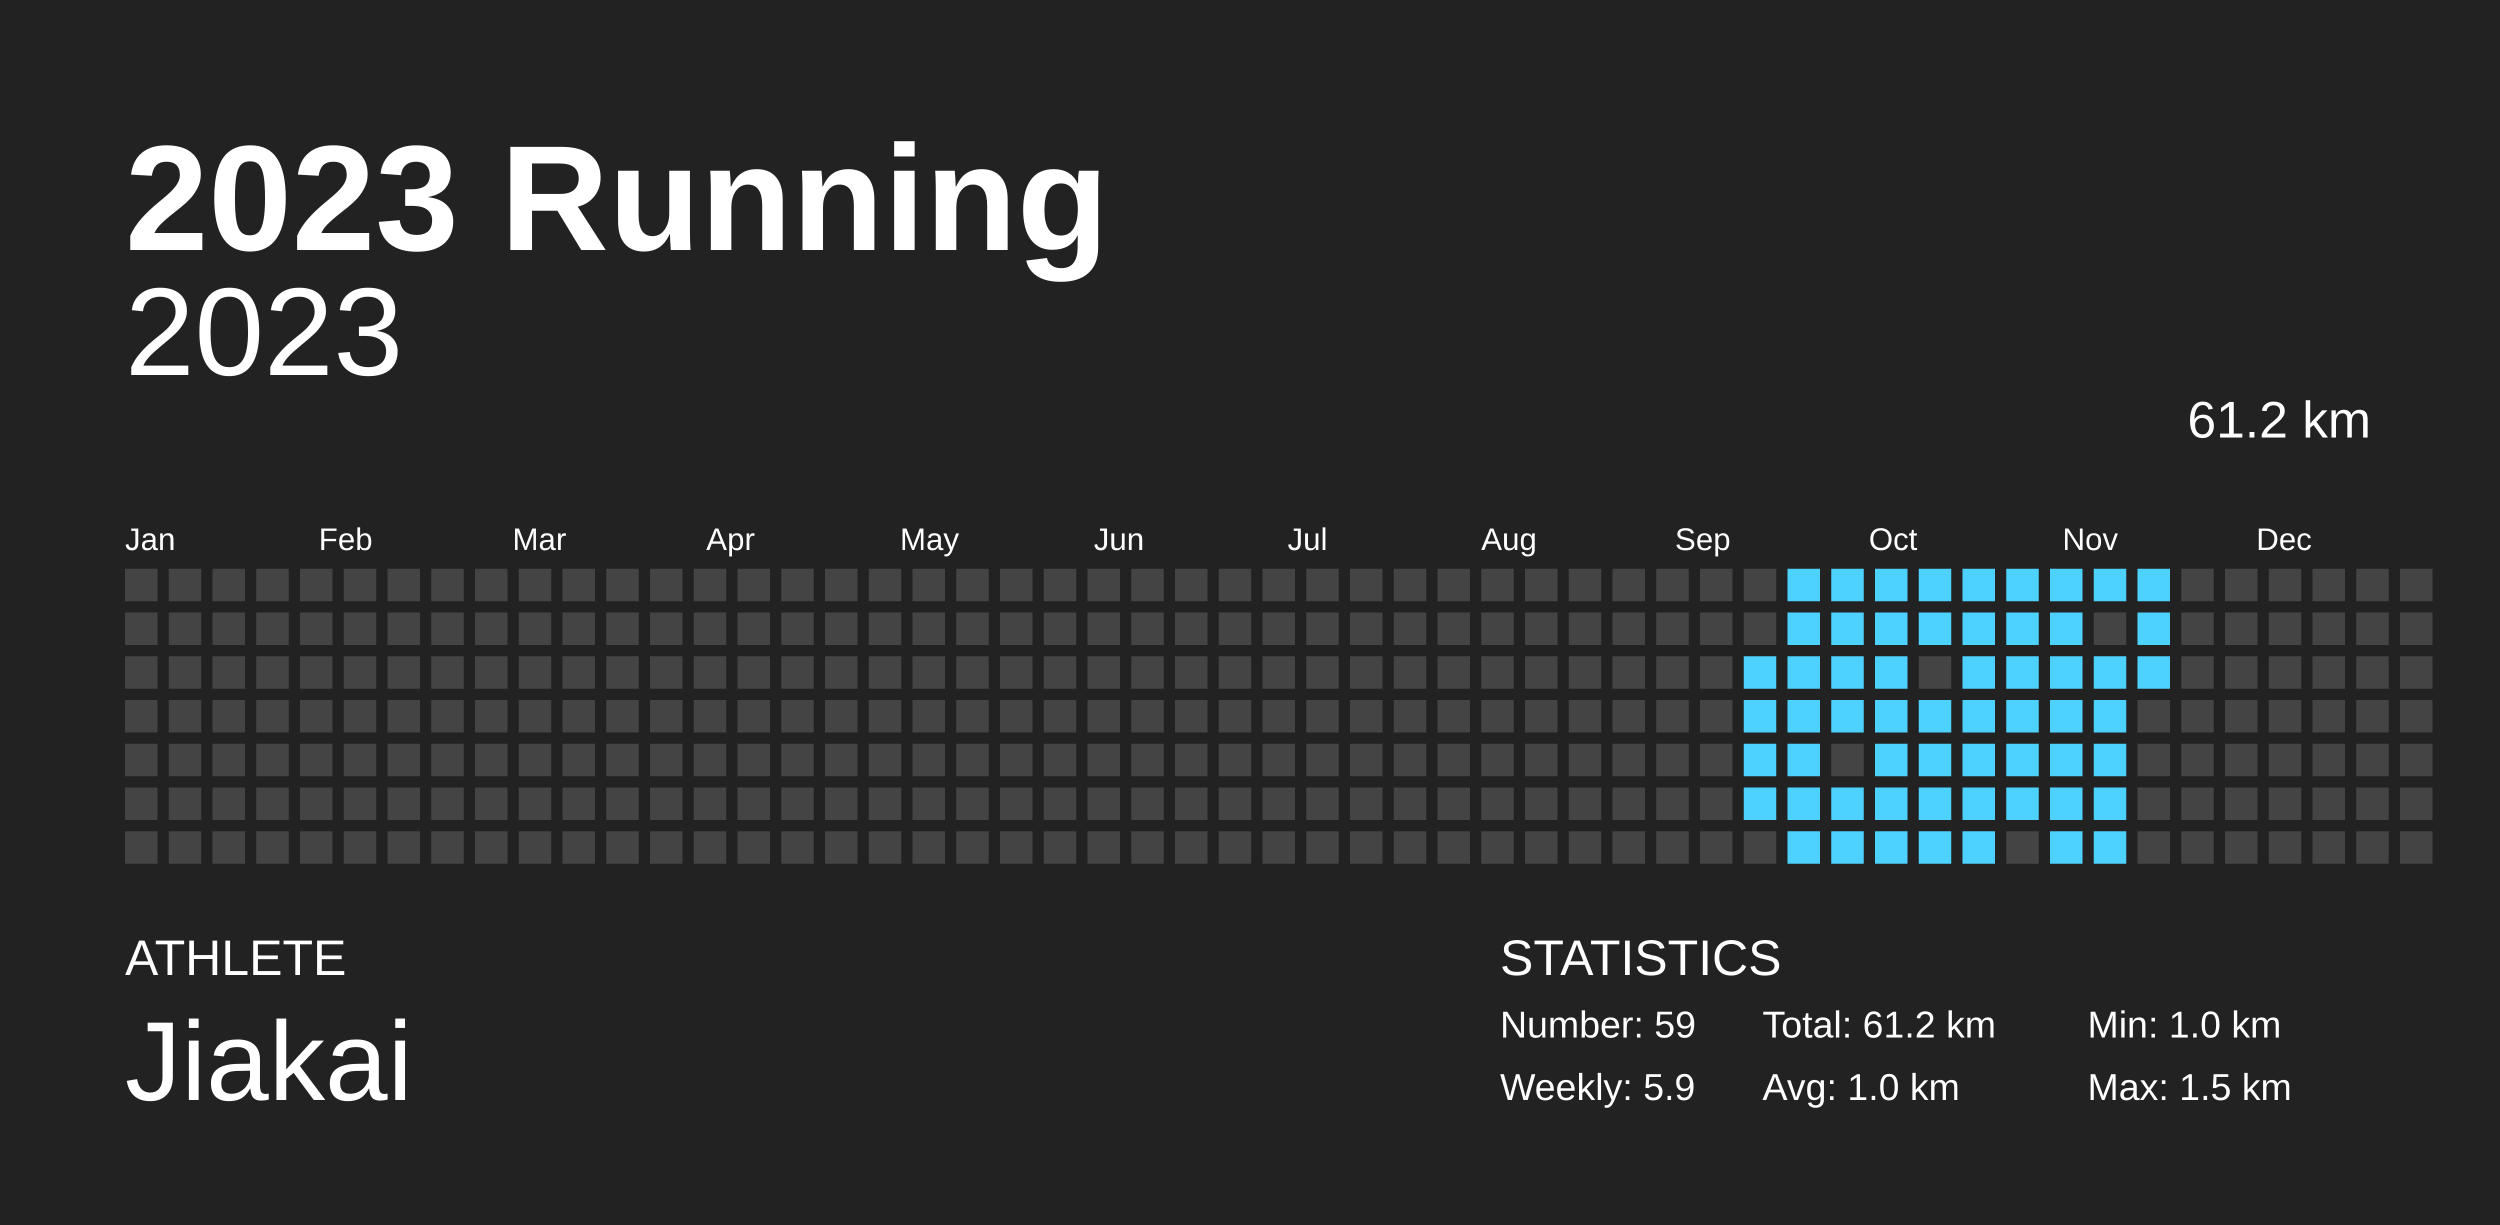
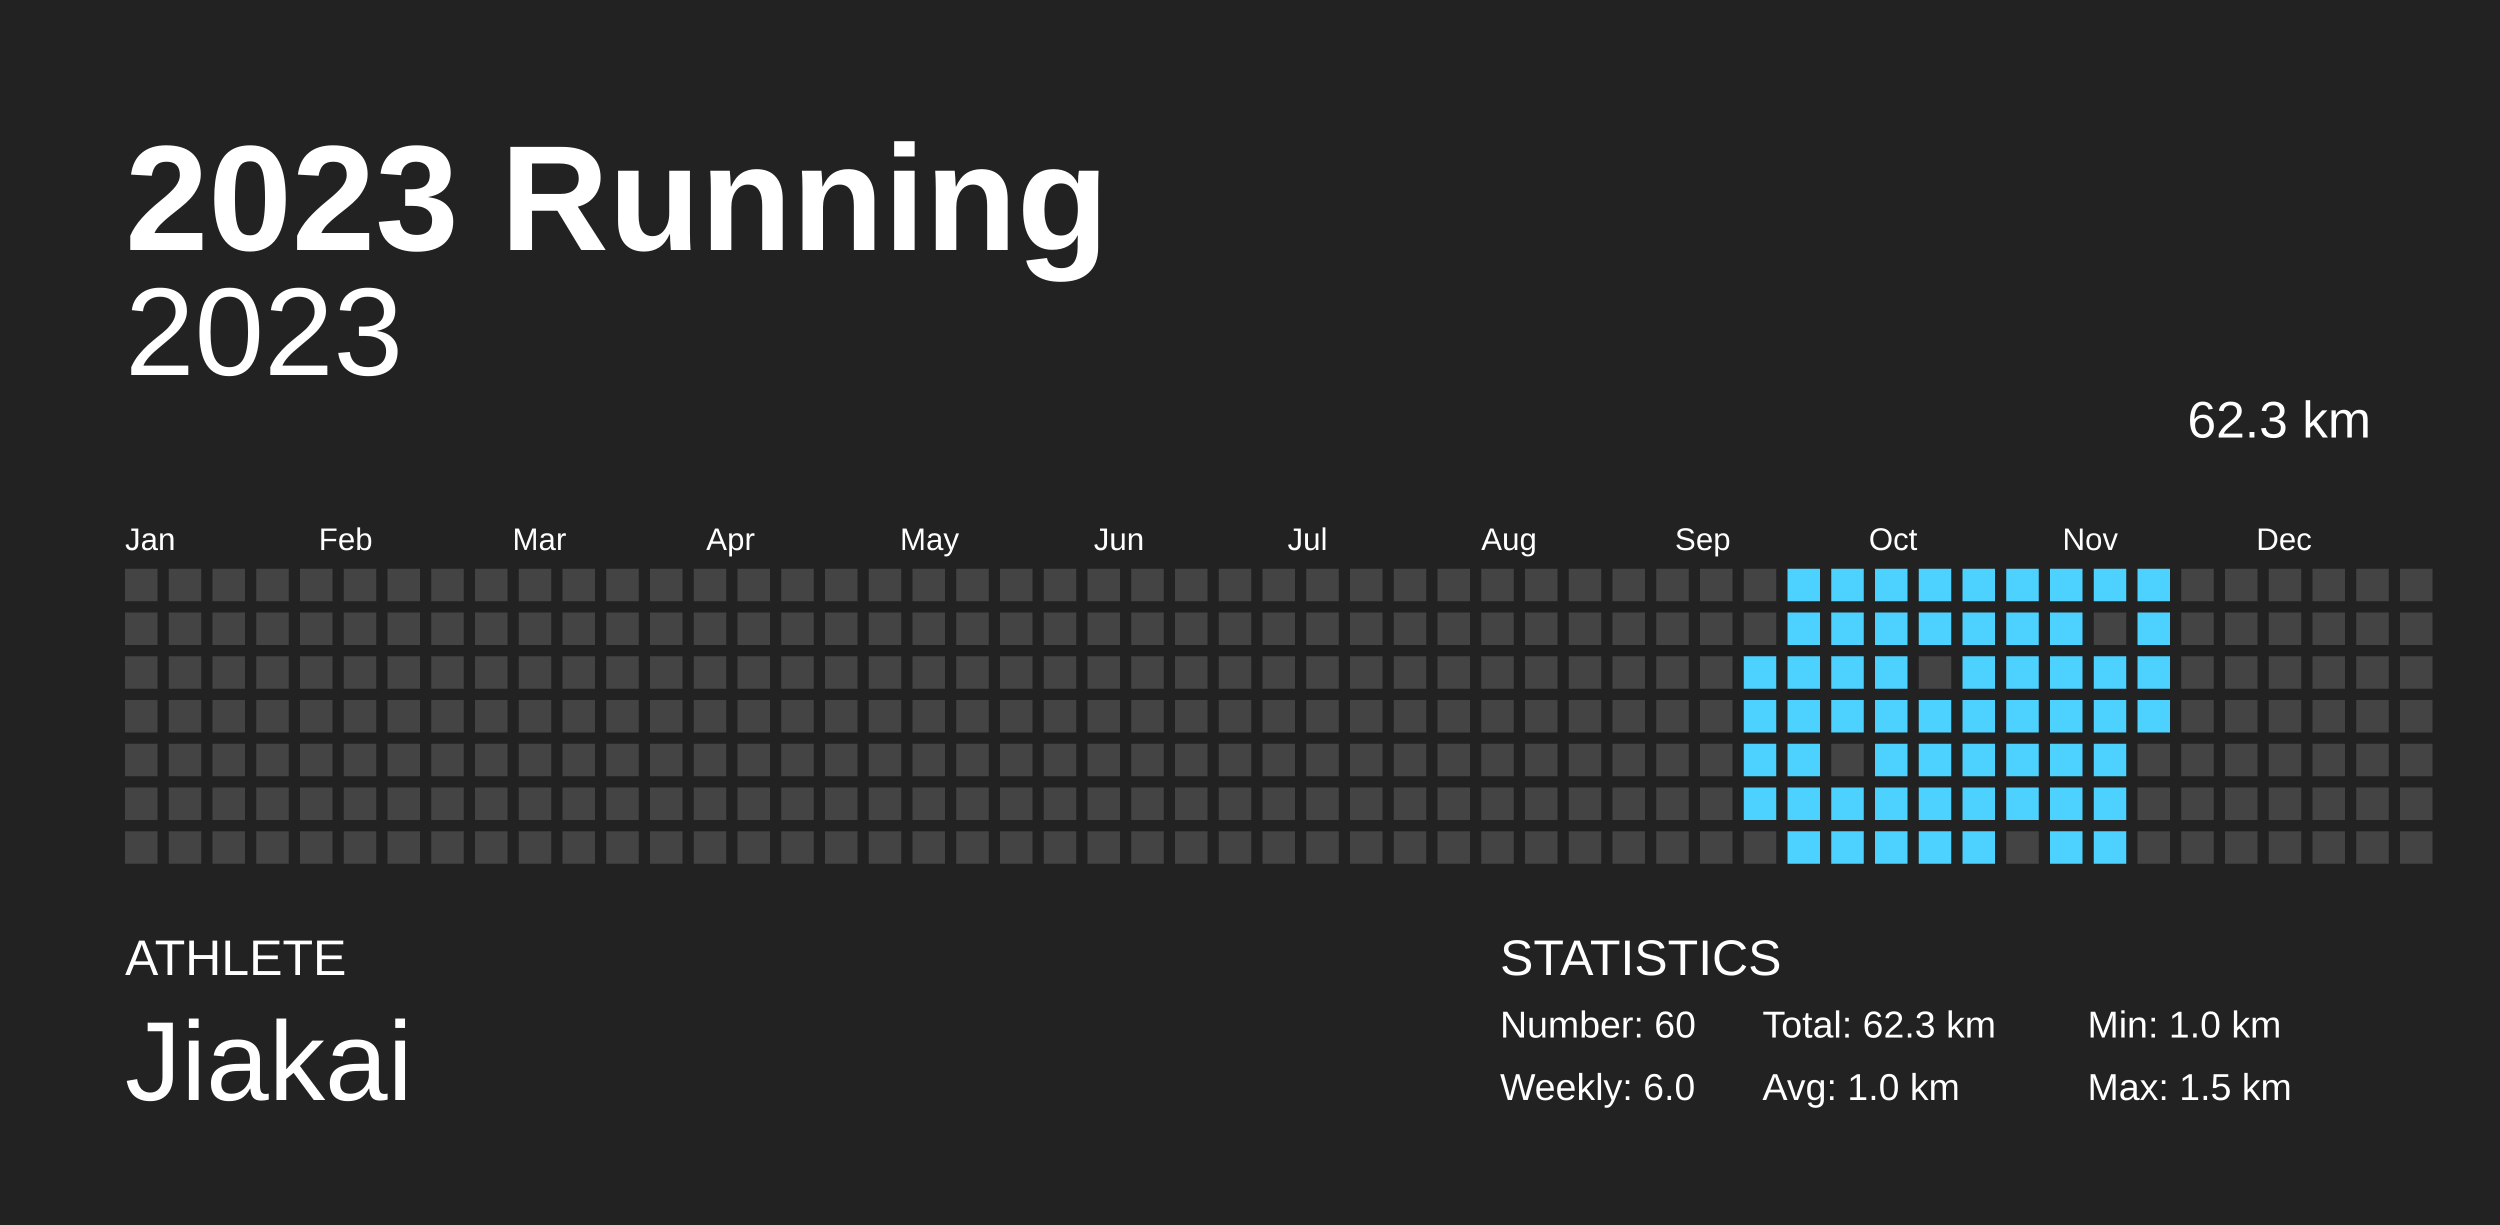
<svg xmlns="http://www.w3.org/2000/svg" baseProfile="full" height="98mm" version="1.1" viewBox="0,0,200,98" width="200mm">
  <defs />
  <rect fill="#222222" height="98" width="200" x="0" y="0" />
  <text fill="#FFFFFF" style="font-size:12px; font-family:Arial; font-weight:bold;" x="10" y="20">2023 Running</text>
  <text fill="#FFFFFF" style="font-size:4px; font-family:Arial" x="10" y="78">ATHLETE</text>
  <text fill="#FFFFFF" style="font-size:9px; font-family:Arial" x="10" y="88">Jiakai</text>
  <text fill="#FFFFFF" style="font-size:4px; font-family:Arial" x="120" y="78">STATISTICS</text>
-   <text fill="#FFFFFF" style="font-size:3px; font-family:Arial" x="120" y="83">Number: 59</text>
-   <text fill="#FFFFFF" style="font-size:3px; font-family:Arial" x="120" y="88">Weekly: 5.9</text>
-   <text fill="#FFFFFF" style="font-size:3px; font-family:Arial" x="141" y="83">Total: 61.2 km</text>
+   <text fill="#FFFFFF" style="font-size:3px; font-family:Arial" x="120" y="83">Number: 60</text>
+   <text fill="#FFFFFF" style="font-size:3px; font-family:Arial" x="120" y="88">Weekly: 6.0</text>
+   <text fill="#FFFFFF" style="font-size:3px; font-family:Arial" x="141" y="83">Total: 62.3 km</text>
  <text fill="#FFFFFF" style="font-size:3px; font-family:Arial" x="141" y="88">Avg: 1.0 km</text>
  <text fill="#FFFFFF" style="font-size:3px; font-family:Arial" x="167" y="83">Min: 1.0 km</text>
  <text fill="#FFFFFF" style="font-size:3px; font-family:Arial" x="167" y="88">Max: 1.5 km</text>
  <text alignment-baseline="hanging" fill="#FFFFFF" style="font-size:10.0px; font-family:Arial;" x="10" y="30">2023</text>
-   <text alignment-baseline="hanging" fill="#FFFFFF" style="font-size:4.125px; font-family:Arial;" x="175" y="35">61.2 km</text>
+   <text alignment-baseline="hanging" fill="#FFFFFF" style="font-size:4.125px; font-family:Arial;" x="175" y="35">62.3 km</text>
  <text fill="#FFFFFF" style="font-size:2.5px; font-family:Arial" x="10.0" y="44">Jan</text>
  <text fill="#FFFFFF" style="font-size:2.5px; font-family:Arial" x="25.5" y="44">Feb</text>
  <text fill="#FFFFFF" style="font-size:2.5px; font-family:Arial" x="41.0" y="44">Mar</text>
  <text fill="#FFFFFF" style="font-size:2.5px; font-family:Arial" x="56.5" y="44">Apr</text>
  <text fill="#FFFFFF" style="font-size:2.5px; font-family:Arial" x="72.0" y="44">May</text>
  <text fill="#FFFFFF" style="font-size:2.5px; font-family:Arial" x="87.5" y="44">Jun</text>
  <text fill="#FFFFFF" style="font-size:2.5px; font-family:Arial" x="103.0" y="44">Jul</text>
  <text fill="#FFFFFF" style="font-size:2.5px; font-family:Arial" x="118.5" y="44">Aug</text>
  <text fill="#FFFFFF" style="font-size:2.5px; font-family:Arial" x="134.0" y="44">Sep</text>
  <text fill="#FFFFFF" style="font-size:2.5px; font-family:Arial" x="149.5" y="44">Oct</text>
  <text fill="#FFFFFF" style="font-size:2.5px; font-family:Arial" x="165.0" y="44">Nov</text>
  <text fill="#FFFFFF" style="font-size:2.5px; font-family:Arial" x="180.5" y="44">Dec</text>
  <rect fill="#444444" height="2.6" width="2.6" x="10.0" y="45.5" />
  <rect fill="#444444" height="2.6" width="2.6" x="10.0" y="49.0" />
  <rect fill="#444444" height="2.6" width="2.6" x="10.0" y="52.5" />
  <rect fill="#444444" height="2.6" width="2.6" x="10.0" y="56.0" />
  <rect fill="#444444" height="2.6" width="2.6" x="10.0" y="59.5" />
  <rect fill="#444444" height="2.6" width="2.6" x="10.0" y="63.0" />
  <rect fill="#444444" height="2.6" width="2.6" x="10.0" y="66.5" />
  <rect fill="#444444" height="2.6" width="2.6" x="13.5" y="45.5" />
  <rect fill="#444444" height="2.6" width="2.6" x="13.5" y="49.0" />
  <rect fill="#444444" height="2.6" width="2.6" x="13.5" y="52.5" />
  <rect fill="#444444" height="2.6" width="2.6" x="13.5" y="56.0" />
  <rect fill="#444444" height="2.6" width="2.6" x="13.5" y="59.5" />
  <rect fill="#444444" height="2.6" width="2.6" x="13.5" y="63.0" />
  <rect fill="#444444" height="2.6" width="2.6" x="13.5" y="66.5" />
  <rect fill="#444444" height="2.6" width="2.6" x="17.0" y="45.5" />
  <rect fill="#444444" height="2.6" width="2.6" x="17.0" y="49.0" />
  <rect fill="#444444" height="2.6" width="2.6" x="17.0" y="52.5" />
  <rect fill="#444444" height="2.6" width="2.6" x="17.0" y="56.0" />
  <rect fill="#444444" height="2.6" width="2.6" x="17.0" y="59.5" />
  <rect fill="#444444" height="2.6" width="2.6" x="17.0" y="63.0" />
  <rect fill="#444444" height="2.6" width="2.6" x="17.0" y="66.5" />
  <rect fill="#444444" height="2.6" width="2.6" x="20.5" y="45.5" />
  <rect fill="#444444" height="2.6" width="2.6" x="20.5" y="49.0" />
  <rect fill="#444444" height="2.6" width="2.6" x="20.5" y="52.5" />
  <rect fill="#444444" height="2.6" width="2.6" x="20.5" y="56.0" />
  <rect fill="#444444" height="2.6" width="2.6" x="20.5" y="59.5" />
  <rect fill="#444444" height="2.6" width="2.6" x="20.5" y="63.0" />
  <rect fill="#444444" height="2.6" width="2.6" x="20.5" y="66.5" />
  <rect fill="#444444" height="2.6" width="2.6" x="24.0" y="45.5" />
  <rect fill="#444444" height="2.6" width="2.6" x="24.0" y="49.0" />
  <rect fill="#444444" height="2.6" width="2.6" x="24.0" y="52.5" />
  <rect fill="#444444" height="2.6" width="2.6" x="24.0" y="56.0" />
  <rect fill="#444444" height="2.6" width="2.6" x="24.0" y="59.5" />
  <rect fill="#444444" height="2.6" width="2.6" x="24.0" y="63.0" />
  <rect fill="#444444" height="2.6" width="2.6" x="24.0" y="66.5" />
  <rect fill="#444444" height="2.6" width="2.6" x="27.5" y="45.5" />
  <rect fill="#444444" height="2.6" width="2.6" x="27.5" y="49.0" />
  <rect fill="#444444" height="2.6" width="2.6" x="27.5" y="52.5" />
  <rect fill="#444444" height="2.6" width="2.6" x="27.5" y="56.0" />
  <rect fill="#444444" height="2.6" width="2.6" x="27.5" y="59.5" />
  <rect fill="#444444" height="2.6" width="2.6" x="27.5" y="63.0" />
  <rect fill="#444444" height="2.6" width="2.6" x="27.5" y="66.5" />
  <rect fill="#444444" height="2.6" width="2.6" x="31.0" y="45.5" />
  <rect fill="#444444" height="2.6" width="2.6" x="31.0" y="49.0" />
  <rect fill="#444444" height="2.6" width="2.6" x="31.0" y="52.5" />
  <rect fill="#444444" height="2.6" width="2.6" x="31.0" y="56.0" />
  <rect fill="#444444" height="2.6" width="2.6" x="31.0" y="59.5" />
  <rect fill="#444444" height="2.6" width="2.6" x="31.0" y="63.0" />
  <rect fill="#444444" height="2.6" width="2.6" x="31.0" y="66.5" />
  <rect fill="#444444" height="2.6" width="2.6" x="34.5" y="45.5" />
  <rect fill="#444444" height="2.6" width="2.6" x="34.5" y="49.0" />
  <rect fill="#444444" height="2.6" width="2.6" x="34.5" y="52.5" />
  <rect fill="#444444" height="2.6" width="2.6" x="34.5" y="56.0" />
  <rect fill="#444444" height="2.6" width="2.6" x="34.5" y="59.5" />
  <rect fill="#444444" height="2.6" width="2.6" x="34.5" y="63.0" />
  <rect fill="#444444" height="2.6" width="2.6" x="34.5" y="66.5" />
  <rect fill="#444444" height="2.6" width="2.6" x="38.0" y="45.5" />
  <rect fill="#444444" height="2.6" width="2.6" x="38.0" y="49.0" />
  <rect fill="#444444" height="2.6" width="2.6" x="38.0" y="52.5" />
  <rect fill="#444444" height="2.6" width="2.6" x="38.0" y="56.0" />
  <rect fill="#444444" height="2.6" width="2.6" x="38.0" y="59.5" />
  <rect fill="#444444" height="2.6" width="2.6" x="38.0" y="63.0" />
  <rect fill="#444444" height="2.6" width="2.6" x="38.0" y="66.5" />
  <rect fill="#444444" height="2.6" width="2.6" x="41.5" y="45.5" />
  <rect fill="#444444" height="2.6" width="2.6" x="41.5" y="49.0" />
  <rect fill="#444444" height="2.6" width="2.6" x="41.5" y="52.5" />
  <rect fill="#444444" height="2.6" width="2.6" x="41.5" y="56.0" />
  <rect fill="#444444" height="2.6" width="2.6" x="41.5" y="59.5" />
  <rect fill="#444444" height="2.6" width="2.6" x="41.5" y="63.0" />
  <rect fill="#444444" height="2.6" width="2.6" x="41.5" y="66.5" />
  <rect fill="#444444" height="2.6" width="2.6" x="45.0" y="45.5" />
  <rect fill="#444444" height="2.6" width="2.6" x="45.0" y="49.0" />
  <rect fill="#444444" height="2.6" width="2.6" x="45.0" y="52.5" />
  <rect fill="#444444" height="2.6" width="2.6" x="45.0" y="56.0" />
  <rect fill="#444444" height="2.6" width="2.6" x="45.0" y="59.5" />
  <rect fill="#444444" height="2.6" width="2.6" x="45.0" y="63.0" />
  <rect fill="#444444" height="2.6" width="2.6" x="45.0" y="66.5" />
  <rect fill="#444444" height="2.6" width="2.6" x="48.5" y="45.5" />
  <rect fill="#444444" height="2.6" width="2.6" x="48.5" y="49.0" />
  <rect fill="#444444" height="2.6" width="2.6" x="48.5" y="52.5" />
  <rect fill="#444444" height="2.6" width="2.6" x="48.5" y="56.0" />
  <rect fill="#444444" height="2.6" width="2.6" x="48.5" y="59.5" />
  <rect fill="#444444" height="2.6" width="2.6" x="48.5" y="63.0" />
  <rect fill="#444444" height="2.6" width="2.6" x="48.5" y="66.5" />
  <rect fill="#444444" height="2.6" width="2.6" x="52.0" y="45.5" />
  <rect fill="#444444" height="2.6" width="2.6" x="52.0" y="49.0" />
  <rect fill="#444444" height="2.6" width="2.6" x="52.0" y="52.5" />
  <rect fill="#444444" height="2.6" width="2.6" x="52.0" y="56.0" />
  <rect fill="#444444" height="2.6" width="2.6" x="52.0" y="59.5" />
  <rect fill="#444444" height="2.6" width="2.6" x="52.0" y="63.0" />
  <rect fill="#444444" height="2.6" width="2.6" x="52.0" y="66.5" />
  <rect fill="#444444" height="2.6" width="2.6" x="55.5" y="45.5" />
  <rect fill="#444444" height="2.6" width="2.6" x="55.5" y="49.0" />
  <rect fill="#444444" height="2.6" width="2.6" x="55.5" y="52.5" />
  <rect fill="#444444" height="2.6" width="2.6" x="55.5" y="56.0" />
  <rect fill="#444444" height="2.6" width="2.6" x="55.5" y="59.5" />
  <rect fill="#444444" height="2.6" width="2.6" x="55.5" y="63.0" />
  <rect fill="#444444" height="2.6" width="2.6" x="55.5" y="66.5" />
  <rect fill="#444444" height="2.6" width="2.6" x="59.0" y="45.5" />
  <rect fill="#444444" height="2.6" width="2.6" x="59.0" y="49.0" />
  <rect fill="#444444" height="2.6" width="2.6" x="59.0" y="52.5" />
  <rect fill="#444444" height="2.6" width="2.6" x="59.0" y="56.0" />
  <rect fill="#444444" height="2.6" width="2.6" x="59.0" y="59.5" />
  <rect fill="#444444" height="2.6" width="2.6" x="59.0" y="63.0" />
  <rect fill="#444444" height="2.6" width="2.6" x="59.0" y="66.5" />
  <rect fill="#444444" height="2.6" width="2.6" x="62.5" y="45.5" />
  <rect fill="#444444" height="2.6" width="2.6" x="62.5" y="49.0" />
  <rect fill="#444444" height="2.6" width="2.6" x="62.5" y="52.5" />
  <rect fill="#444444" height="2.6" width="2.6" x="62.5" y="56.0" />
  <rect fill="#444444" height="2.6" width="2.6" x="62.5" y="59.5" />
  <rect fill="#444444" height="2.6" width="2.6" x="62.5" y="63.0" />
  <rect fill="#444444" height="2.6" width="2.6" x="62.5" y="66.5" />
  <rect fill="#444444" height="2.6" width="2.6" x="66.0" y="45.5" />
  <rect fill="#444444" height="2.6" width="2.6" x="66.0" y="49.0" />
  <rect fill="#444444" height="2.6" width="2.6" x="66.0" y="52.5" />
  <rect fill="#444444" height="2.6" width="2.6" x="66.0" y="56.0" />
  <rect fill="#444444" height="2.6" width="2.6" x="66.0" y="59.5" />
  <rect fill="#444444" height="2.6" width="2.6" x="66.0" y="63.0" />
  <rect fill="#444444" height="2.6" width="2.6" x="66.0" y="66.5" />
  <rect fill="#444444" height="2.6" width="2.6" x="69.5" y="45.5" />
  <rect fill="#444444" height="2.6" width="2.6" x="69.5" y="49.0" />
  <rect fill="#444444" height="2.6" width="2.6" x="69.5" y="52.5" />
  <rect fill="#444444" height="2.6" width="2.6" x="69.5" y="56.0" />
  <rect fill="#444444" height="2.6" width="2.6" x="69.5" y="59.5" />
  <rect fill="#444444" height="2.6" width="2.6" x="69.5" y="63.0" />
  <rect fill="#444444" height="2.6" width="2.6" x="69.5" y="66.5" />
  <rect fill="#444444" height="2.6" width="2.6" x="73.0" y="45.5" />
  <rect fill="#444444" height="2.6" width="2.6" x="73.0" y="49.0" />
  <rect fill="#444444" height="2.6" width="2.6" x="73.0" y="52.5" />
  <rect fill="#444444" height="2.6" width="2.6" x="73.0" y="56.0" />
  <rect fill="#444444" height="2.6" width="2.6" x="73.0" y="59.5" />
  <rect fill="#444444" height="2.6" width="2.6" x="73.0" y="63.0" />
  <rect fill="#444444" height="2.6" width="2.6" x="73.0" y="66.5" />
  <rect fill="#444444" height="2.6" width="2.6" x="76.5" y="45.5" />
  <rect fill="#444444" height="2.6" width="2.6" x="76.5" y="49.0" />
  <rect fill="#444444" height="2.6" width="2.6" x="76.5" y="52.5" />
  <rect fill="#444444" height="2.6" width="2.6" x="76.5" y="56.0" />
  <rect fill="#444444" height="2.6" width="2.6" x="76.5" y="59.5" />
  <rect fill="#444444" height="2.6" width="2.6" x="76.5" y="63.0" />
  <rect fill="#444444" height="2.6" width="2.6" x="76.5" y="66.5" />
  <rect fill="#444444" height="2.6" width="2.6" x="80.0" y="45.5" />
  <rect fill="#444444" height="2.6" width="2.6" x="80.0" y="49.0" />
  <rect fill="#444444" height="2.6" width="2.6" x="80.0" y="52.5" />
  <rect fill="#444444" height="2.6" width="2.6" x="80.0" y="56.0" />
  <rect fill="#444444" height="2.6" width="2.6" x="80.0" y="59.5" />
  <rect fill="#444444" height="2.6" width="2.6" x="80.0" y="63.0" />
  <rect fill="#444444" height="2.6" width="2.6" x="80.0" y="66.5" />
  <rect fill="#444444" height="2.6" width="2.6" x="83.5" y="45.5" />
  <rect fill="#444444" height="2.6" width="2.6" x="83.5" y="49.0" />
  <rect fill="#444444" height="2.6" width="2.6" x="83.5" y="52.5" />
  <rect fill="#444444" height="2.6" width="2.6" x="83.5" y="56.0" />
  <rect fill="#444444" height="2.6" width="2.6" x="83.5" y="59.5" />
  <rect fill="#444444" height="2.6" width="2.6" x="83.5" y="63.0" />
  <rect fill="#444444" height="2.6" width="2.6" x="83.5" y="66.5" />
  <rect fill="#444444" height="2.6" width="2.6" x="87.0" y="45.5" />
  <rect fill="#444444" height="2.6" width="2.6" x="87.0" y="49.0" />
  <rect fill="#444444" height="2.6" width="2.6" x="87.0" y="52.5" />
  <rect fill="#444444" height="2.6" width="2.6" x="87.0" y="56.0" />
  <rect fill="#444444" height="2.6" width="2.6" x="87.0" y="59.5" />
  <rect fill="#444444" height="2.6" width="2.6" x="87.0" y="63.0" />
  <rect fill="#444444" height="2.6" width="2.6" x="87.0" y="66.5" />
  <rect fill="#444444" height="2.6" width="2.6" x="90.5" y="45.5" />
  <rect fill="#444444" height="2.6" width="2.6" x="90.5" y="49.0" />
  <rect fill="#444444" height="2.6" width="2.6" x="90.5" y="52.5" />
  <rect fill="#444444" height="2.6" width="2.6" x="90.5" y="56.0" />
  <rect fill="#444444" height="2.6" width="2.6" x="90.5" y="59.5" />
  <rect fill="#444444" height="2.6" width="2.6" x="90.5" y="63.0" />
  <rect fill="#444444" height="2.6" width="2.6" x="90.5" y="66.5" />
  <rect fill="#444444" height="2.6" width="2.6" x="94.0" y="45.5" />
  <rect fill="#444444" height="2.6" width="2.6" x="94.0" y="49.0" />
  <rect fill="#444444" height="2.6" width="2.6" x="94.0" y="52.5" />
  <rect fill="#444444" height="2.6" width="2.6" x="94.0" y="56.0" />
  <rect fill="#444444" height="2.6" width="2.6" x="94.0" y="59.5" />
  <rect fill="#444444" height="2.6" width="2.6" x="94.0" y="63.0" />
  <rect fill="#444444" height="2.6" width="2.6" x="94.0" y="66.5" />
  <rect fill="#444444" height="2.6" width="2.6" x="97.5" y="45.5" />
  <rect fill="#444444" height="2.6" width="2.6" x="97.5" y="49.0" />
  <rect fill="#444444" height="2.6" width="2.6" x="97.5" y="52.5" />
  <rect fill="#444444" height="2.6" width="2.6" x="97.5" y="56.0" />
  <rect fill="#444444" height="2.6" width="2.6" x="97.5" y="59.5" />
  <rect fill="#444444" height="2.6" width="2.6" x="97.5" y="63.0" />
  <rect fill="#444444" height="2.6" width="2.6" x="97.5" y="66.5" />
  <rect fill="#444444" height="2.6" width="2.6" x="101.0" y="45.5" />
  <rect fill="#444444" height="2.6" width="2.6" x="101.0" y="49.0" />
  <rect fill="#444444" height="2.6" width="2.6" x="101.0" y="52.5" />
  <rect fill="#444444" height="2.6" width="2.6" x="101.0" y="56.0" />
  <rect fill="#444444" height="2.6" width="2.6" x="101.0" y="59.5" />
  <rect fill="#444444" height="2.6" width="2.6" x="101.0" y="63.0" />
  <rect fill="#444444" height="2.6" width="2.6" x="101.0" y="66.5" />
  <rect fill="#444444" height="2.6" width="2.6" x="104.5" y="45.5" />
  <rect fill="#444444" height="2.6" width="2.6" x="104.5" y="49.0" />
  <rect fill="#444444" height="2.6" width="2.6" x="104.5" y="52.5" />
  <rect fill="#444444" height="2.6" width="2.6" x="104.5" y="56.0" />
  <rect fill="#444444" height="2.6" width="2.6" x="104.5" y="59.5" />
  <rect fill="#444444" height="2.6" width="2.6" x="104.5" y="63.0" />
  <rect fill="#444444" height="2.6" width="2.6" x="104.5" y="66.5" />
  <rect fill="#444444" height="2.6" width="2.6" x="108.0" y="45.5" />
  <rect fill="#444444" height="2.6" width="2.6" x="108.0" y="49.0" />
  <rect fill="#444444" height="2.6" width="2.6" x="108.0" y="52.5" />
  <rect fill="#444444" height="2.6" width="2.6" x="108.0" y="56.0" />
  <rect fill="#444444" height="2.6" width="2.6" x="108.0" y="59.5" />
  <rect fill="#444444" height="2.6" width="2.6" x="108.0" y="63.0" />
  <rect fill="#444444" height="2.6" width="2.6" x="108.0" y="66.5" />
  <rect fill="#444444" height="2.6" width="2.6" x="111.5" y="45.5" />
  <rect fill="#444444" height="2.6" width="2.6" x="111.5" y="49.0" />
  <rect fill="#444444" height="2.6" width="2.6" x="111.5" y="52.5" />
  <rect fill="#444444" height="2.6" width="2.6" x="111.5" y="56.0" />
  <rect fill="#444444" height="2.6" width="2.6" x="111.5" y="59.5" />
  <rect fill="#444444" height="2.6" width="2.6" x="111.5" y="63.0" />
  <rect fill="#444444" height="2.6" width="2.6" x="111.5" y="66.5" />
  <rect fill="#444444" height="2.6" width="2.6" x="115.0" y="45.5" />
  <rect fill="#444444" height="2.6" width="2.6" x="115.0" y="49.0" />
  <rect fill="#444444" height="2.6" width="2.6" x="115.0" y="52.5" />
  <rect fill="#444444" height="2.6" width="2.6" x="115.0" y="56.0" />
  <rect fill="#444444" height="2.6" width="2.6" x="115.0" y="59.5" />
  <rect fill="#444444" height="2.6" width="2.6" x="115.0" y="63.0" />
  <rect fill="#444444" height="2.6" width="2.6" x="115.0" y="66.5" />
  <rect fill="#444444" height="2.6" width="2.6" x="118.5" y="45.5" />
  <rect fill="#444444" height="2.6" width="2.6" x="118.5" y="49.0" />
  <rect fill="#444444" height="2.6" width="2.6" x="118.5" y="52.5" />
  <rect fill="#444444" height="2.6" width="2.6" x="118.5" y="56.0" />
  <rect fill="#444444" height="2.6" width="2.6" x="118.5" y="59.5" />
  <rect fill="#444444" height="2.6" width="2.6" x="118.5" y="63.0" />
  <rect fill="#444444" height="2.6" width="2.6" x="118.5" y="66.5" />
  <rect fill="#444444" height="2.6" width="2.6" x="122.0" y="45.5" />
  <rect fill="#444444" height="2.6" width="2.6" x="122.0" y="49.0" />
  <rect fill="#444444" height="2.6" width="2.6" x="122.0" y="52.5" />
  <rect fill="#444444" height="2.6" width="2.6" x="122.0" y="56.0" />
  <rect fill="#444444" height="2.6" width="2.6" x="122.0" y="59.5" />
  <rect fill="#444444" height="2.6" width="2.6" x="122.0" y="63.0" />
  <rect fill="#444444" height="2.6" width="2.6" x="122.0" y="66.5" />
  <rect fill="#444444" height="2.6" width="2.6" x="125.5" y="45.5" />
  <rect fill="#444444" height="2.6" width="2.6" x="125.5" y="49.0" />
  <rect fill="#444444" height="2.6" width="2.6" x="125.5" y="52.5" />
  <rect fill="#444444" height="2.6" width="2.6" x="125.5" y="56.0" />
  <rect fill="#444444" height="2.6" width="2.6" x="125.5" y="59.5" />
  <rect fill="#444444" height="2.6" width="2.6" x="125.5" y="63.0" />
  <rect fill="#444444" height="2.6" width="2.6" x="125.5" y="66.5" />
  <rect fill="#444444" height="2.6" width="2.6" x="129.0" y="45.5" />
  <rect fill="#444444" height="2.6" width="2.6" x="129.0" y="49.0" />
  <rect fill="#444444" height="2.6" width="2.6" x="129.0" y="52.5" />
  <rect fill="#444444" height="2.6" width="2.6" x="129.0" y="56.0" />
  <rect fill="#444444" height="2.6" width="2.6" x="129.0" y="59.5" />
  <rect fill="#444444" height="2.6" width="2.6" x="129.0" y="63.0" />
  <rect fill="#444444" height="2.6" width="2.6" x="129.0" y="66.5" />
  <rect fill="#444444" height="2.6" width="2.6" x="132.5" y="45.5" />
  <rect fill="#444444" height="2.6" width="2.6" x="132.5" y="49.0" />
  <rect fill="#444444" height="2.6" width="2.6" x="132.5" y="52.5" />
  <rect fill="#444444" height="2.6" width="2.6" x="132.5" y="56.0" />
  <rect fill="#444444" height="2.6" width="2.6" x="132.5" y="59.5" />
  <rect fill="#444444" height="2.6" width="2.6" x="132.5" y="63.0" />
  <rect fill="#444444" height="2.6" width="2.6" x="132.5" y="66.5" />
  <rect fill="#444444" height="2.6" width="2.6" x="136.0" y="45.5" />
  <rect fill="#444444" height="2.6" width="2.6" x="136.0" y="49.0" />
  <rect fill="#444444" height="2.6" width="2.6" x="136.0" y="52.5" />
  <rect fill="#444444" height="2.6" width="2.6" x="136.0" y="56.0" />
  <rect fill="#444444" height="2.6" width="2.6" x="136.0" y="59.5" />
  <rect fill="#444444" height="2.6" width="2.6" x="136.0" y="63.0" />
  <rect fill="#444444" height="2.6" width="2.6" x="136.0" y="66.5" />
  <rect fill="#444444" height="2.6" width="2.6" x="139.5" y="45.5" />
  <rect fill="#444444" height="2.6" width="2.6" x="139.5" y="49.0" />
  <rect fill="#4dd2ff" height="2.6" width="2.6" x="139.5" y="52.5" />
  <rect fill="#4dd2ff" height="2.6" width="2.6" x="139.5" y="56.0" />
  <rect fill="#4dd2ff" height="2.6" width="2.6" x="139.5" y="59.5" />
  <rect fill="#4dd2ff" height="2.6" width="2.6" x="139.5" y="63.0" />
  <rect fill="#444444" height="2.6" width="2.6" x="139.5" y="66.5" />
  <rect fill="#4dd2ff" height="2.6" width="2.6" x="143.0" y="45.5" />
  <rect fill="#4dd2ff" height="2.6" width="2.6" x="143.0" y="49.0" />
  <rect fill="#4dd2ff" height="2.6" width="2.6" x="143.0" y="52.5" />
  <rect fill="#4dd2ff" height="2.6" width="2.6" x="143.0" y="56.0" />
  <rect fill="#4dd2ff" height="2.6" width="2.6" x="143.0" y="59.5" />
  <rect fill="#4dd2ff" height="2.6" width="2.6" x="143.0" y="63.0" />
  <rect fill="#4dd2ff" height="2.6" width="2.6" x="143.0" y="66.5" />
  <rect fill="#4dd2ff" height="2.6" width="2.6" x="146.5" y="45.5" />
  <rect fill="#4dd2ff" height="2.6" width="2.6" x="146.5" y="49.0" />
  <rect fill="#4dd2ff" height="2.6" width="2.6" x="146.5" y="52.5" />
  <rect fill="#4dd2ff" height="2.6" width="2.6" x="146.5" y="56.0" />
  <rect fill="#444444" height="2.6" width="2.6" x="146.5" y="59.5" />
  <rect fill="#4dd2ff" height="2.6" width="2.6" x="146.5" y="63.0" />
  <rect fill="#4dd2ff" height="2.6" width="2.6" x="146.5" y="66.5" />
  <rect fill="#4dd2ff" height="2.6" width="2.6" x="150.0" y="45.5" />
  <rect fill="#4dd2ff" height="2.6" width="2.6" x="150.0" y="49.0" />
  <rect fill="#4dd2ff" height="2.6" width="2.6" x="150.0" y="52.5" />
  <rect fill="#4dd2ff" height="2.6" width="2.6" x="150.0" y="56.0" />
  <rect fill="#4dd2ff" height="2.6" width="2.6" x="150.0" y="59.5" />
  <rect fill="#4dd2ff" height="2.6" width="2.6" x="150.0" y="63.0" />
  <rect fill="#4dd2ff" height="2.6" width="2.6" x="150.0" y="66.5" />
  <rect fill="#4dd2ff" height="2.6" width="2.6" x="153.5" y="45.5" />
  <rect fill="#4dd2ff" height="2.6" width="2.6" x="153.5" y="49.0" />
  <rect fill="#444444" height="2.6" width="2.6" x="153.5" y="52.5" />
  <rect fill="#4dd2ff" height="2.6" width="2.6" x="153.5" y="56.0" />
  <rect fill="#4dd2ff" height="2.6" width="2.6" x="153.5" y="59.5" />
  <rect fill="#4dd2ff" height="2.6" width="2.6" x="153.5" y="63.0" />
  <rect fill="#4dd2ff" height="2.6" width="2.6" x="153.5" y="66.5" />
  <rect fill="#4dd2ff" height="2.6" width="2.6" x="157.0" y="45.5" />
  <rect fill="#4dd2ff" height="2.6" width="2.6" x="157.0" y="49.0" />
  <rect fill="#4dd2ff" height="2.6" width="2.6" x="157.0" y="52.5" />
  <rect fill="#4dd2ff" height="2.6" width="2.6" x="157.0" y="56.0" />
  <rect fill="#4dd2ff" height="2.6" width="2.6" x="157.0" y="59.5" />
  <rect fill="#4dd2ff" height="2.6" width="2.6" x="157.0" y="63.0" />
  <rect fill="#4dd2ff" height="2.6" width="2.6" x="157.0" y="66.5" />
  <rect fill="#4dd2ff" height="2.6" width="2.6" x="160.5" y="45.5" />
  <rect fill="#4dd2ff" height="2.6" width="2.6" x="160.5" y="49.0" />
  <rect fill="#4dd2ff" height="2.6" width="2.6" x="160.5" y="52.5" />
  <rect fill="#4dd2ff" height="2.6" width="2.6" x="160.5" y="56.0" />
  <rect fill="#4dd2ff" height="2.6" width="2.6" x="160.5" y="59.5" />
  <rect fill="#4dd2ff" height="2.6" width="2.6" x="160.5" y="63.0" />
  <rect fill="#444444" height="2.6" width="2.6" x="160.5" y="66.5" />
  <rect fill="#4dd2ff" height="2.6" width="2.6" x="164.0" y="45.5" />
  <rect fill="#4dd2ff" height="2.6" width="2.6" x="164.0" y="49.0" />
  <rect fill="#4dd2ff" height="2.6" width="2.6" x="164.0" y="52.5" />
  <rect fill="#4dd2ff" height="2.6" width="2.6" x="164.0" y="56.0" />
  <rect fill="#4dd2ff" height="2.6" width="2.6" x="164.0" y="59.5" />
  <rect fill="#4dd2ff" height="2.6" width="2.6" x="164.0" y="63.0" />
  <rect fill="#4dd2ff" height="2.6" width="2.6" x="164.0" y="66.5" />
  <rect fill="#4dd2ff" height="2.6" width="2.6" x="167.5" y="45.5" />
  <rect fill="#444444" height="2.6" width="2.6" x="167.5" y="49.0" />
  <rect fill="#4dd2ff" height="2.6" width="2.6" x="167.5" y="52.5" />
  <rect fill="#4dd2ff" height="2.6" width="2.6" x="167.5" y="56.0" />
  <rect fill="#4dd2ff" height="2.6" width="2.6" x="167.5" y="59.5" />
  <rect fill="#4dd2ff" height="2.6" width="2.6" x="167.5" y="63.0" />
  <rect fill="#4dd2ff" height="2.6" width="2.6" x="167.5" y="66.5" />
  <rect fill="#4dd2ff" height="2.6" width="2.6" x="171.0" y="45.5" />
  <rect fill="#4dd2ff" height="2.6" width="2.6" x="171.0" y="49.0" />
  <rect fill="#4dd2ff" height="2.6" width="2.6" x="171.0" y="52.5" />
-   <rect fill="#444444" height="2.6" width="2.6" x="171.0" y="56.0" />
+   <rect fill="#4dd2ff" height="2.6" width="2.6" x="171.0" y="56.0" />
  <rect fill="#444444" height="2.6" width="2.6" x="171.0" y="59.5" />
  <rect fill="#444444" height="2.6" width="2.6" x="171.0" y="63.0" />
  <rect fill="#444444" height="2.6" width="2.6" x="171.0" y="66.5" />
  <rect fill="#444444" height="2.6" width="2.6" x="174.5" y="45.5" />
  <rect fill="#444444" height="2.6" width="2.6" x="174.5" y="49.0" />
  <rect fill="#444444" height="2.6" width="2.6" x="174.5" y="52.5" />
  <rect fill="#444444" height="2.6" width="2.6" x="174.5" y="56.0" />
  <rect fill="#444444" height="2.6" width="2.6" x="174.5" y="59.5" />
  <rect fill="#444444" height="2.6" width="2.6" x="174.5" y="63.0" />
  <rect fill="#444444" height="2.6" width="2.6" x="174.5" y="66.5" />
  <rect fill="#444444" height="2.6" width="2.6" x="178.0" y="45.5" />
  <rect fill="#444444" height="2.6" width="2.6" x="178.0" y="49.0" />
  <rect fill="#444444" height="2.6" width="2.6" x="178.0" y="52.5" />
  <rect fill="#444444" height="2.6" width="2.6" x="178.0" y="56.0" />
  <rect fill="#444444" height="2.6" width="2.6" x="178.0" y="59.5" />
  <rect fill="#444444" height="2.6" width="2.6" x="178.0" y="63.0" />
  <rect fill="#444444" height="2.6" width="2.6" x="178.0" y="66.5" />
  <rect fill="#444444" height="2.6" width="2.6" x="181.5" y="45.5" />
  <rect fill="#444444" height="2.6" width="2.6" x="181.5" y="49.0" />
  <rect fill="#444444" height="2.6" width="2.6" x="181.5" y="52.5" />
  <rect fill="#444444" height="2.6" width="2.6" x="181.5" y="56.0" />
  <rect fill="#444444" height="2.6" width="2.6" x="181.5" y="59.5" />
  <rect fill="#444444" height="2.6" width="2.6" x="181.5" y="63.0" />
  <rect fill="#444444" height="2.6" width="2.6" x="181.5" y="66.5" />
  <rect fill="#444444" height="2.6" width="2.6" x="185.0" y="45.5" />
  <rect fill="#444444" height="2.6" width="2.6" x="185.0" y="49.0" />
  <rect fill="#444444" height="2.6" width="2.6" x="185.0" y="52.5" />
  <rect fill="#444444" height="2.6" width="2.6" x="185.0" y="56.0" />
  <rect fill="#444444" height="2.6" width="2.6" x="185.0" y="59.5" />
  <rect fill="#444444" height="2.6" width="2.6" x="185.0" y="63.0" />
  <rect fill="#444444" height="2.6" width="2.6" x="185.0" y="66.5" />
  <rect fill="#444444" height="2.6" width="2.6" x="188.5" y="45.5" />
  <rect fill="#444444" height="2.6" width="2.6" x="188.5" y="49.0" />
  <rect fill="#444444" height="2.6" width="2.6" x="188.5" y="52.5" />
  <rect fill="#444444" height="2.6" width="2.6" x="188.5" y="56.0" />
  <rect fill="#444444" height="2.6" width="2.6" x="188.5" y="59.5" />
  <rect fill="#444444" height="2.6" width="2.6" x="188.5" y="63.0" />
  <rect fill="#444444" height="2.6" width="2.6" x="188.5" y="66.5" />
  <rect fill="#444444" height="2.6" width="2.6" x="192.0" y="45.5" />
  <rect fill="#444444" height="2.6" width="2.6" x="192.0" y="49.0" />
  <rect fill="#444444" height="2.6" width="2.6" x="192.0" y="52.5" />
  <rect fill="#444444" height="2.6" width="2.6" x="192.0" y="56.0" />
  <rect fill="#444444" height="2.6" width="2.6" x="192.0" y="59.5" />
  <rect fill="#444444" height="2.6" width="2.6" x="192.0" y="63.0" />
  <rect fill="#444444" height="2.6" width="2.6" x="192.0" y="66.5" />
</svg>
